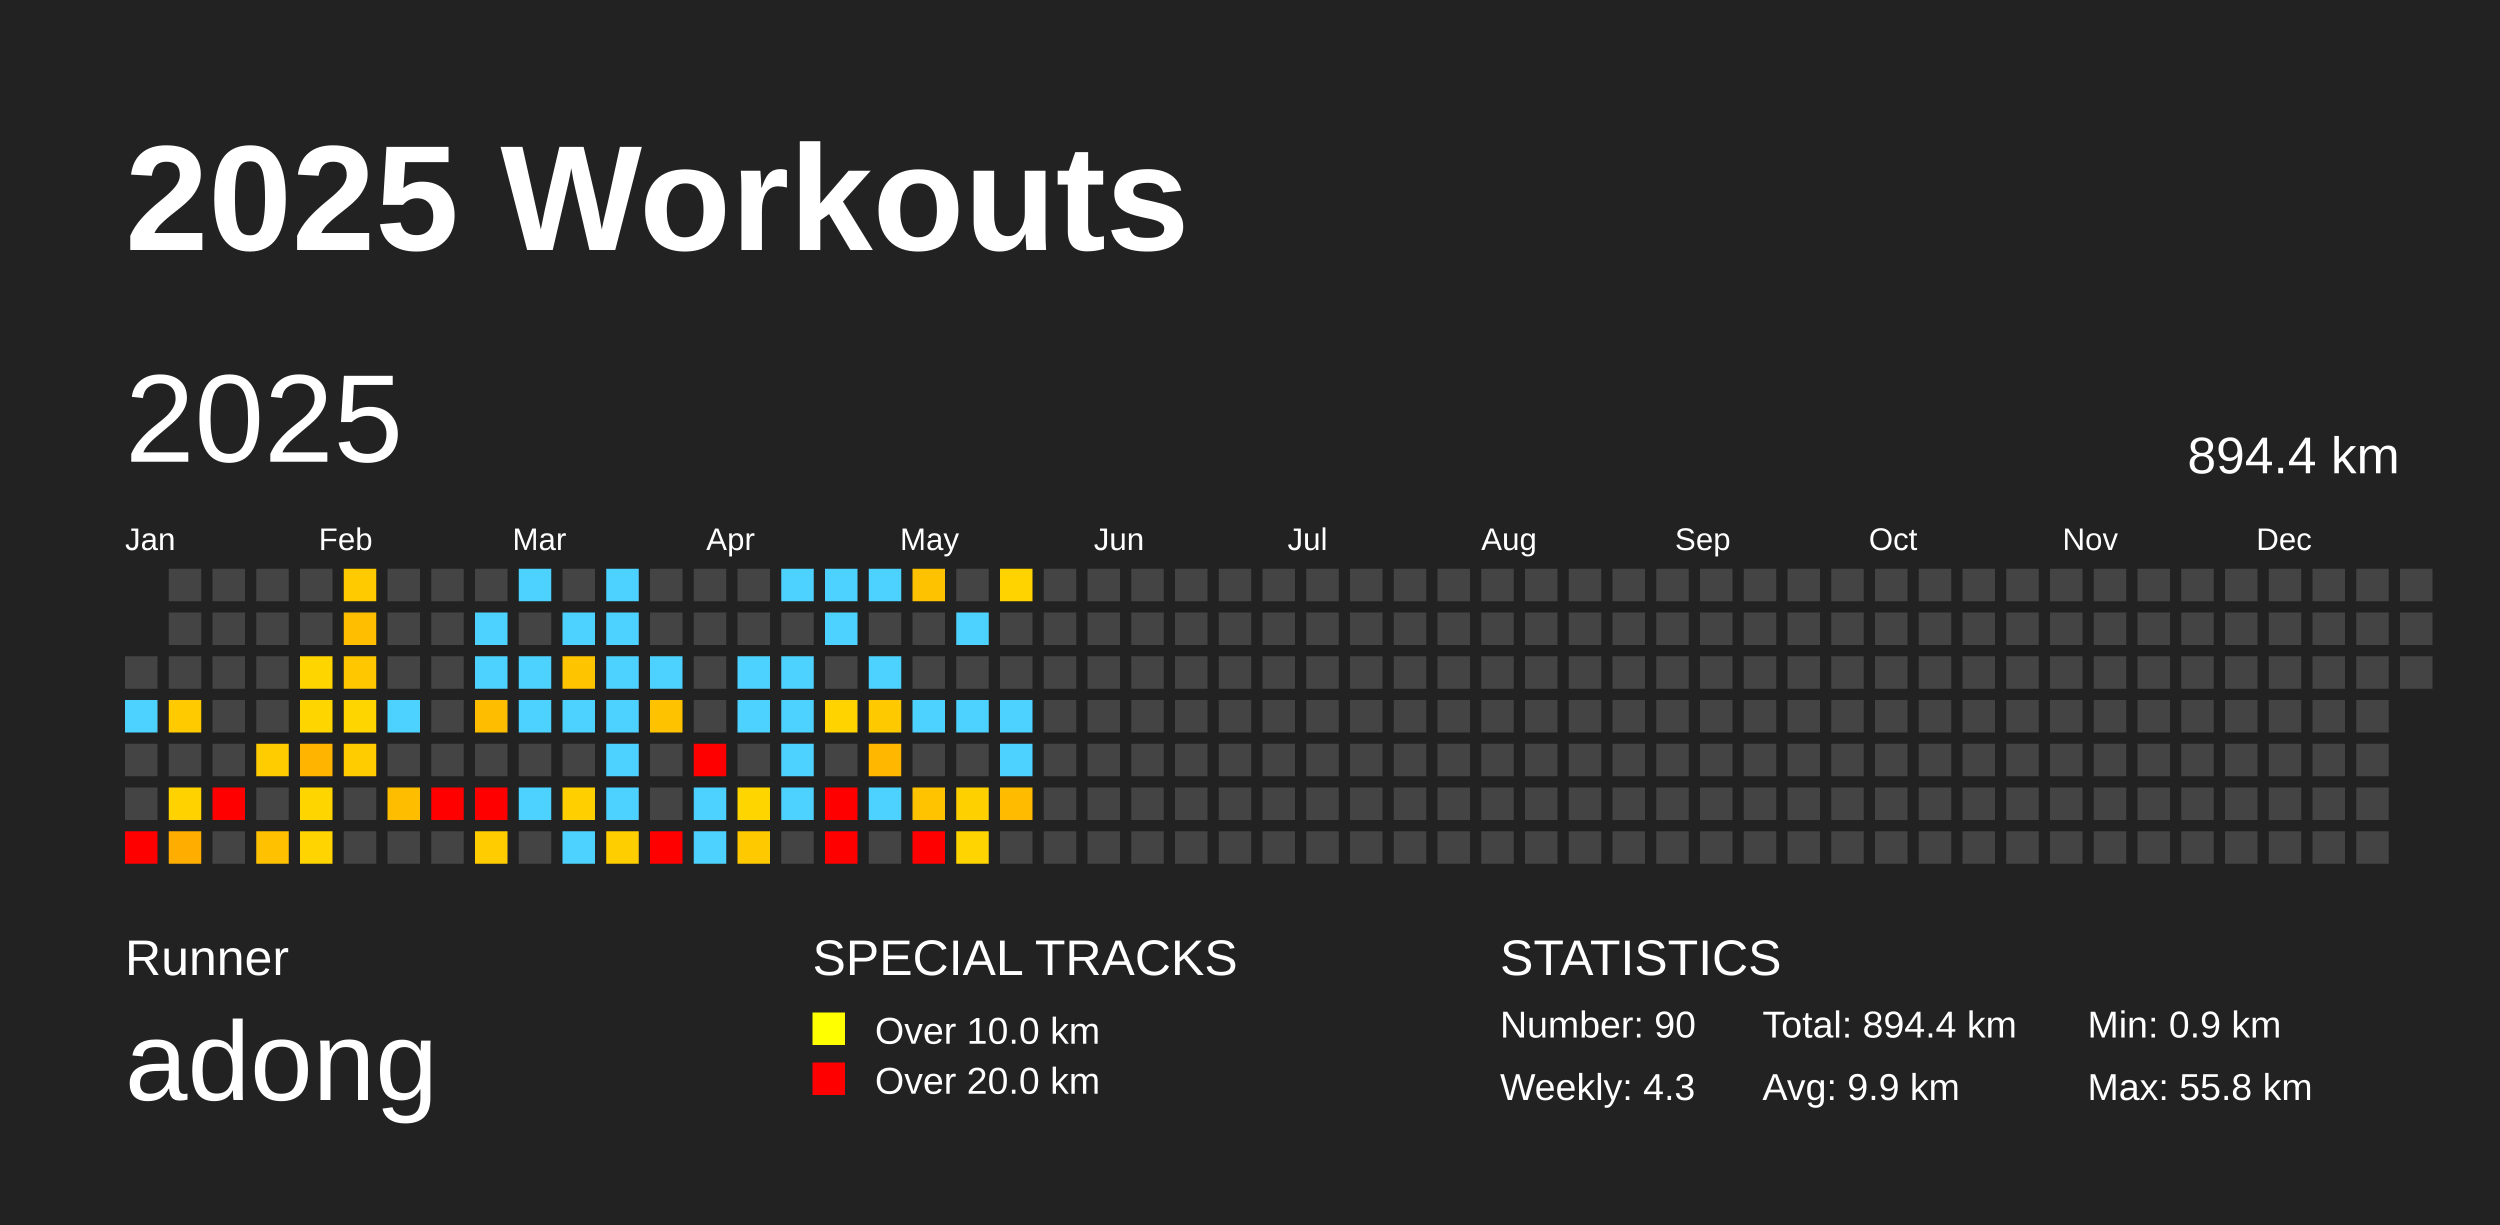
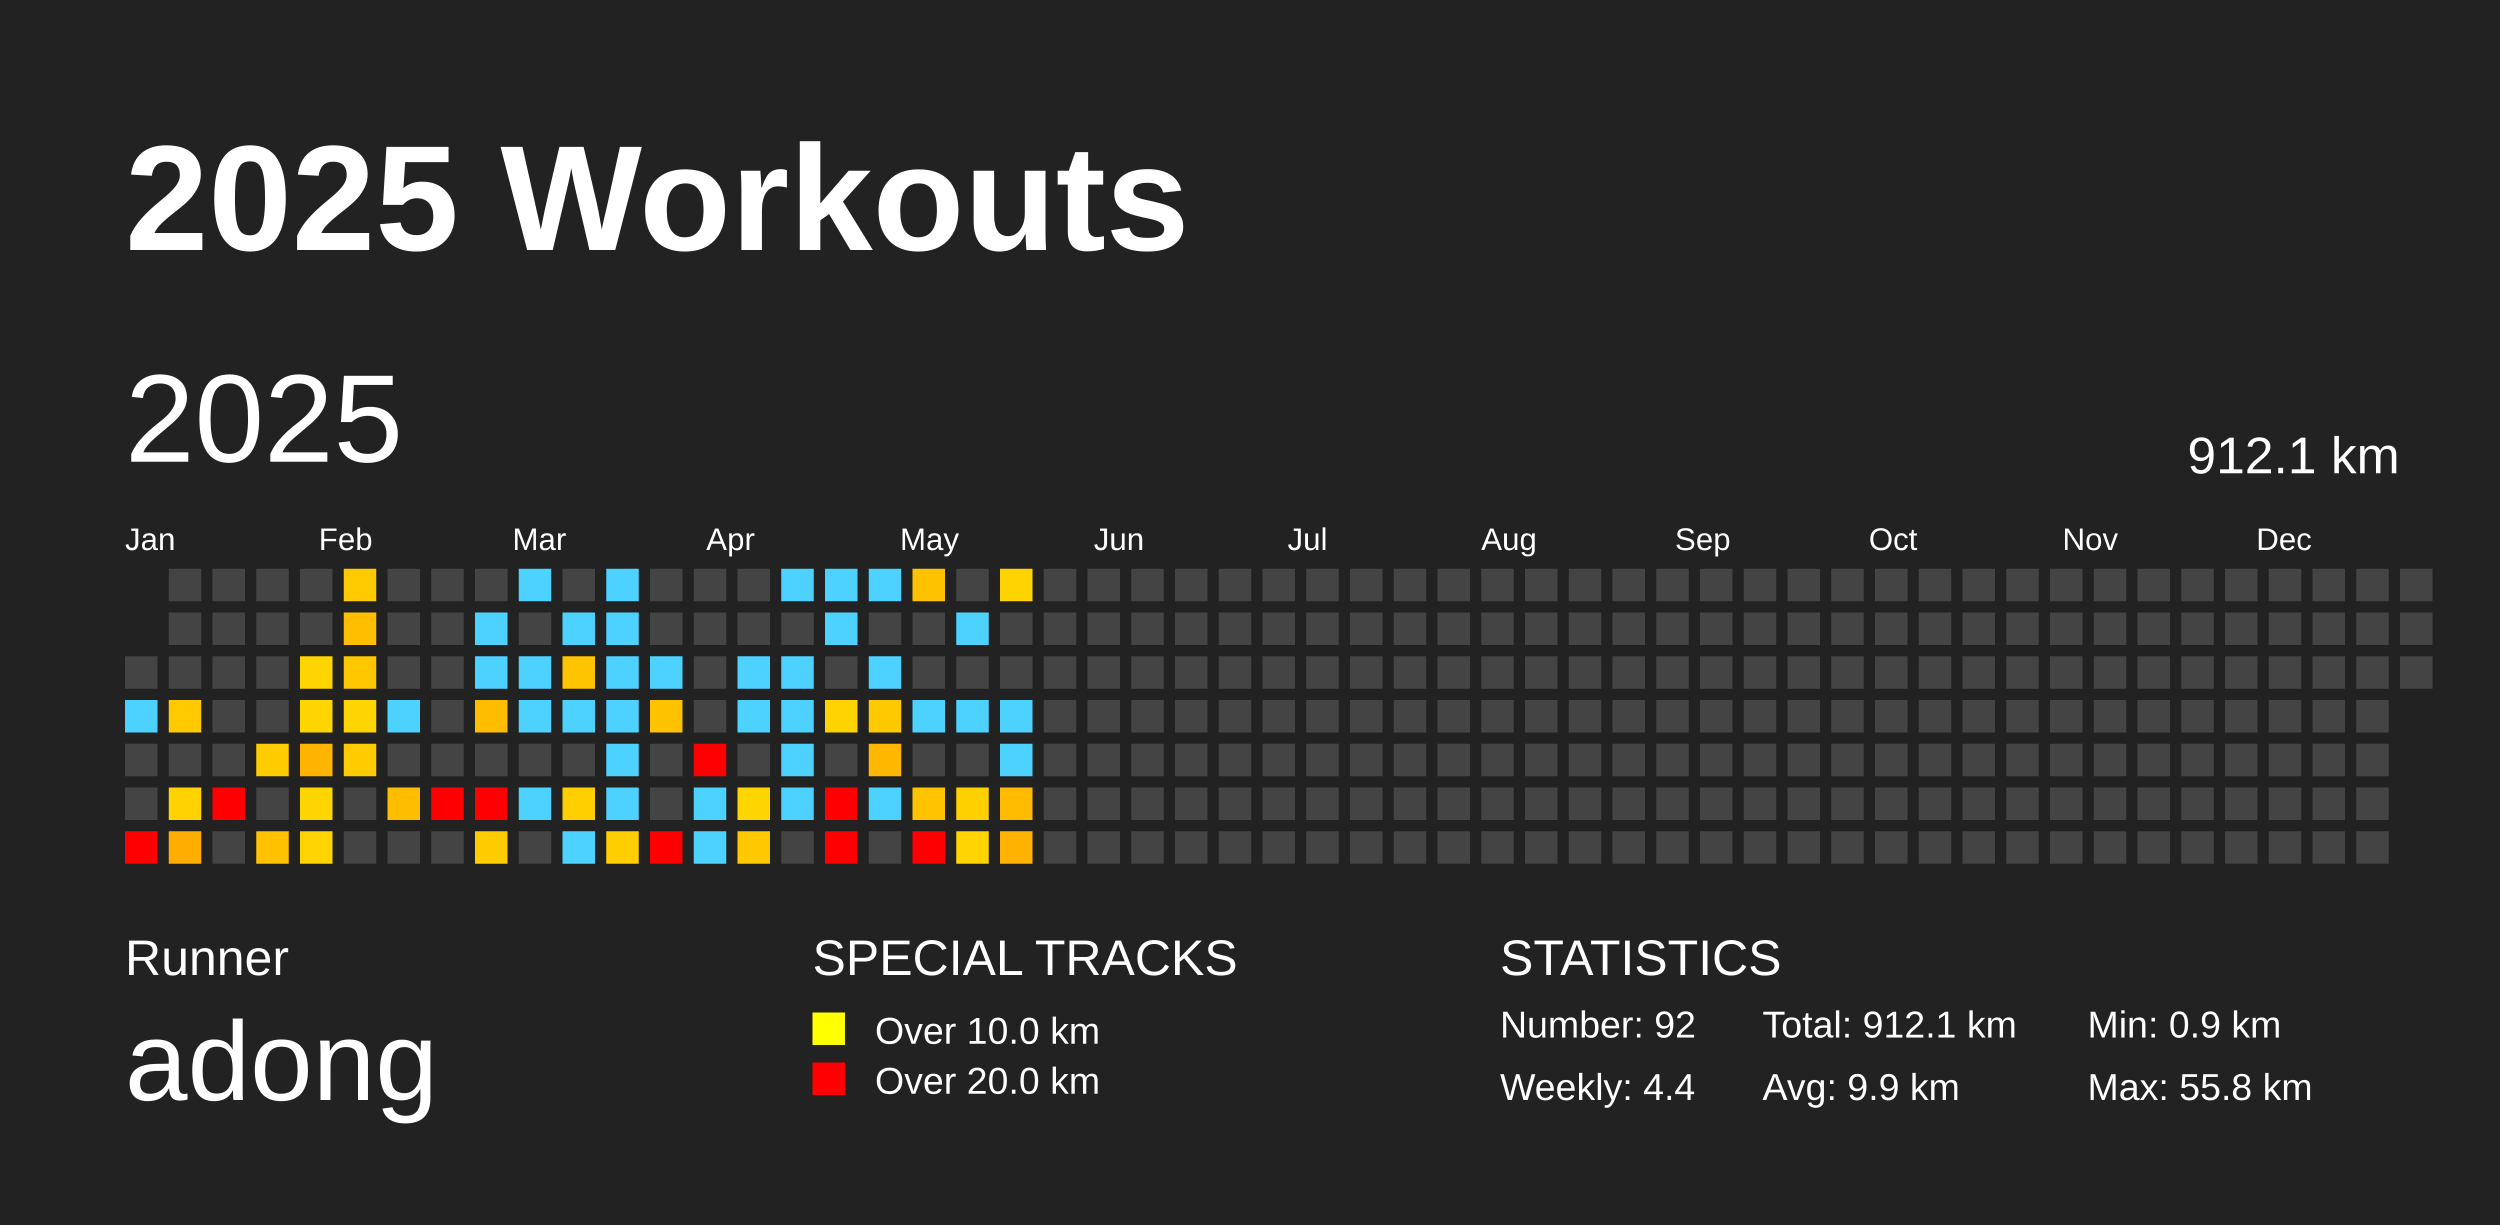
<svg xmlns="http://www.w3.org/2000/svg" baseProfile="full" height="98mm" version="1.1" viewBox="0,0,200,98" width="200mm">
  <defs />
  <rect fill="#222222" height="98" width="200" x="0" y="0" />
  <text fill="#FFFFFF" style="font-size:12px; font-family:Arial; font-weight:bold;" x="10" y="20">2025 Workouts</text>
  <text fill="#FFFFFF" style="font-size:4px; font-family:Arial" x="10" y="78">Runner</text>
  <text fill="#FFFFFF" style="font-size:9px; font-family:Arial" x="10" y="88">adong</text>
  <text fill="#FFFFFF" style="font-size:4px; font-family:Arial" x="65" y="78">SPECIAL TRACKS</text>
  <rect fill="yellow" height="2.6" width="2.6" x="65" y="81" />
  <text fill="#FFFFFF" style="font-size:3px; font-family:Arial" x="70" y="83.5">Over 10.0 km</text>
  <rect fill="red" height="2.6" width="2.6" x="65" y="85" />
  <text fill="#FFFFFF" style="font-size:3px; font-family:Arial" x="70" y="87.5">Over 20.0 km</text>
  <text fill="#FFFFFF" style="font-size:4px; font-family:Arial" x="120" y="78">STATISTICS</text>
-   <text fill="#FFFFFF" style="font-size:3px; font-family:Arial" x="120" y="83">Number: 90</text>
-   <text fill="#FFFFFF" style="font-size:3px; font-family:Arial" x="120" y="88">Weekly: 4.3</text>
-   <text fill="#FFFFFF" style="font-size:3px; font-family:Arial" x="141" y="83">Total: 894.4 km</text>
+   <text fill="#FFFFFF" style="font-size:3px; font-family:Arial" x="120" y="83">Number: 92</text>
+   <text fill="#FFFFFF" style="font-size:3px; font-family:Arial" x="120" y="88">Weekly: 4.4</text>
+   <text fill="#FFFFFF" style="font-size:3px; font-family:Arial" x="141" y="83">Total: 912.1 km</text>
  <text fill="#FFFFFF" style="font-size:3px; font-family:Arial" x="141" y="88">Avg: 9.9 km</text>
  <text fill="#FFFFFF" style="font-size:3px; font-family:Arial" x="167" y="83">Min: 0.9 km</text>
  <text fill="#FFFFFF" style="font-size:3px; font-family:Arial" x="167" y="88">Max: 55.8 km</text>
  <text dominant-baseline="hanging" fill="#FFFFFF" style="font-size:10.0px; font-family:Arial;" x="10" y="30">2025</text>
-   <text dominant-baseline="hanging" fill="#FFFFFF" style="font-size:4.125px; font-family:Arial;" x="175" y="35">894.4 km</text>
+   <text dominant-baseline="hanging" fill="#FFFFFF" style="font-size:4.125px; font-family:Arial;" x="175" y="35">912.1 km</text>
  <text fill="#FFFFFF" style="font-size:2.5px; font-family:Arial" x="10.0" y="44">Jan</text>
  <text fill="#FFFFFF" style="font-size:2.5px; font-family:Arial" x="25.5" y="44">Feb</text>
  <text fill="#FFFFFF" style="font-size:2.5px; font-family:Arial" x="41.0" y="44">Mar</text>
  <text fill="#FFFFFF" style="font-size:2.5px; font-family:Arial" x="56.5" y="44">Apr</text>
  <text fill="#FFFFFF" style="font-size:2.5px; font-family:Arial" x="72.0" y="44">May</text>
  <text fill="#FFFFFF" style="font-size:2.5px; font-family:Arial" x="87.5" y="44">Jun</text>
  <text fill="#FFFFFF" style="font-size:2.5px; font-family:Arial" x="103.0" y="44">Jul</text>
  <text fill="#FFFFFF" style="font-size:2.5px; font-family:Arial" x="118.5" y="44">Aug</text>
  <text fill="#FFFFFF" style="font-size:2.5px; font-family:Arial" x="134.0" y="44">Sep</text>
  <text fill="#FFFFFF" style="font-size:2.5px; font-family:Arial" x="149.5" y="44">Oct</text>
  <text fill="#FFFFFF" style="font-size:2.5px; font-family:Arial" x="165.0" y="44">Nov</text>
  <text fill="#FFFFFF" style="font-size:2.5px; font-family:Arial" x="180.5" y="44">Dec</text>
  <rect fill="#444444" height="2.6" width="2.6" x="10.0" y="52.5" />
  <rect fill="#4dd2ff" height="2.6" width="2.6" x="10.0" y="56.0" />
  <rect fill="#444444" height="2.6" width="2.6" x="10.0" y="59.5" />
  <rect fill="#444444" height="2.6" width="2.6" x="10.0" y="63.0" />
  <rect fill="red" height="2.6" width="2.6" x="10.0" y="66.5" />
  <rect fill="#444444" height="2.6" width="2.6" x="13.5" y="45.5" />
  <rect fill="#444444" height="2.6" width="2.6" x="13.5" y="49.0" />
  <rect fill="#444444" height="2.6" width="2.6" x="13.5" y="52.5" />
  <rect fill="#ffcb00" height="2.6" width="2.6" x="13.5" y="56.0" />
  <rect fill="#444444" height="2.6" width="2.6" x="13.5" y="59.5" />
  <rect fill="#ffd200" height="2.6" width="2.6" x="13.5" y="63.0" />
  <rect fill="#ffae00" height="2.6" width="2.6" x="13.5" y="66.5" />
  <rect fill="#444444" height="2.6" width="2.6" x="17.0" y="45.5" />
  <rect fill="#444444" height="2.6" width="2.6" x="17.0" y="49.0" />
  <rect fill="#444444" height="2.6" width="2.6" x="17.0" y="52.5" />
  <rect fill="#444444" height="2.6" width="2.6" x="17.0" y="56.0" />
  <rect fill="#444444" height="2.6" width="2.6" x="17.0" y="59.5" />
  <rect fill="red" height="2.6" width="2.6" x="17.0" y="63.0" />
  <rect fill="#444444" height="2.6" width="2.6" x="17.0" y="66.5" />
  <rect fill="#444444" height="2.6" width="2.6" x="20.5" y="45.5" />
  <rect fill="#444444" height="2.6" width="2.6" x="20.5" y="49.0" />
  <rect fill="#444444" height="2.6" width="2.6" x="20.5" y="52.5" />
  <rect fill="#444444" height="2.6" width="2.6" x="20.5" y="56.0" />
  <rect fill="#ffcc00" height="2.6" width="2.6" x="20.5" y="59.5" />
  <rect fill="#444444" height="2.6" width="2.6" x="20.5" y="63.0" />
  <rect fill="#ffc100" height="2.6" width="2.6" x="20.5" y="66.5" />
  <rect fill="#444444" height="2.6" width="2.6" x="24.0" y="45.5" />
  <rect fill="#444444" height="2.6" width="2.6" x="24.0" y="49.0" />
  <rect fill="#ffd500" height="2.6" width="2.6" x="24.0" y="52.5" />
  <rect fill="#ffd500" height="2.6" width="2.6" x="24.0" y="56.0" />
  <rect fill="#ffb400" height="2.6" width="2.6" x="24.0" y="59.5" />
  <rect fill="#ffd500" height="2.6" width="2.6" x="24.0" y="63.0" />
  <rect fill="#ffd400" height="2.6" width="2.6" x="24.0" y="66.5" />
  <rect fill="#ffcb00" height="2.6" width="2.6" x="27.5" y="45.5" />
  <rect fill="#ffbe00" height="2.6" width="2.6" x="27.5" y="49.0" />
  <rect fill="#ffc700" height="2.6" width="2.6" x="27.5" y="52.5" />
  <rect fill="#ffd500" height="2.6" width="2.6" x="27.5" y="56.0" />
  <rect fill="#ffcc00" height="2.6" width="2.6" x="27.5" y="59.5" />
  <rect fill="#444444" height="2.6" width="2.6" x="27.5" y="63.0" />
  <rect fill="#444444" height="2.6" width="2.6" x="27.5" y="66.5" />
  <rect fill="#444444" height="2.6" width="2.6" x="31.0" y="45.5" />
  <rect fill="#444444" height="2.6" width="2.6" x="31.0" y="49.0" />
  <rect fill="#444444" height="2.6" width="2.6" x="31.0" y="52.5" />
  <rect fill="#4dd2ff" height="2.6" width="2.6" x="31.0" y="56.0" />
  <rect fill="#444444" height="2.6" width="2.6" x="31.0" y="59.5" />
  <rect fill="#ffbd00" height="2.6" width="2.6" x="31.0" y="63.0" />
  <rect fill="#444444" height="2.6" width="2.6" x="31.0" y="66.5" />
  <rect fill="#444444" height="2.6" width="2.6" x="34.5" y="45.5" />
  <rect fill="#444444" height="2.6" width="2.6" x="34.5" y="49.0" />
  <rect fill="#444444" height="2.6" width="2.6" x="34.5" y="52.5" />
  <rect fill="#444444" height="2.6" width="2.6" x="34.5" y="56.0" />
  <rect fill="#444444" height="2.6" width="2.6" x="34.5" y="59.5" />
  <rect fill="red" height="2.6" width="2.6" x="34.5" y="63.0" />
  <rect fill="#444444" height="2.6" width="2.6" x="34.5" y="66.5" />
  <rect fill="#444444" height="2.6" width="2.6" x="38.0" y="45.5" />
  <rect fill="#4dd2ff" height="2.6" width="2.6" x="38.0" y="49.0" />
  <rect fill="#4dd2ff" height="2.6" width="2.6" x="38.0" y="52.5" />
  <rect fill="#ffbd00" height="2.6" width="2.6" x="38.0" y="56.0" />
  <rect fill="#444444" height="2.6" width="2.6" x="38.0" y="59.5" />
  <rect fill="red" height="2.6" width="2.6" x="38.0" y="63.0" />
  <rect fill="#ffcc00" height="2.6" width="2.6" x="38.0" y="66.5" />
  <rect fill="#4dd2ff" height="2.6" width="2.6" x="41.5" y="45.5" />
  <rect fill="#444444" height="2.6" width="2.6" x="41.5" y="49.0" />
  <rect fill="#4dd2ff" height="2.6" width="2.6" x="41.5" y="52.5" />
  <rect fill="#4dd2ff" height="2.6" width="2.6" x="41.5" y="56.0" />
  <rect fill="#444444" height="2.6" width="2.6" x="41.5" y="59.5" />
  <rect fill="#4dd2ff" height="2.6" width="2.6" x="41.5" y="63.0" />
  <rect fill="#444444" height="2.6" width="2.6" x="41.5" y="66.5" />
  <rect fill="#444444" height="2.6" width="2.6" x="45.0" y="45.5" />
  <rect fill="#4dd2ff" height="2.6" width="2.6" x="45.0" y="49.0" />
  <rect fill="#ffc400" height="2.6" width="2.6" x="45.0" y="52.5" />
  <rect fill="#4dd2ff" height="2.6" width="2.6" x="45.0" y="56.0" />
  <rect fill="#444444" height="2.6" width="2.6" x="45.0" y="59.5" />
  <rect fill="#ffcf00" height="2.6" width="2.6" x="45.0" y="63.0" />
  <rect fill="#4dd2ff" height="2.6" width="2.6" x="45.0" y="66.5" />
  <rect fill="#4dd2ff" height="2.6" width="2.6" x="48.5" y="45.5" />
  <rect fill="#4dd2ff" height="2.6" width="2.6" x="48.5" y="49.0" />
  <rect fill="#4dd2ff" height="2.6" width="2.6" x="48.5" y="52.5" />
  <rect fill="#4dd2ff" height="2.6" width="2.6" x="48.5" y="56.0" />
  <rect fill="#4dd2ff" height="2.6" width="2.6" x="48.5" y="59.5" />
  <rect fill="#4dd2ff" height="2.6" width="2.6" x="48.5" y="63.0" />
  <rect fill="#ffce00" height="2.6" width="2.6" x="48.5" y="66.5" />
  <rect fill="#444444" height="2.6" width="2.6" x="52.0" y="45.5" />
  <rect fill="#444444" height="2.6" width="2.6" x="52.0" y="49.0" />
  <rect fill="#4dd2ff" height="2.6" width="2.6" x="52.0" y="52.5" />
  <rect fill="#ffc200" height="2.6" width="2.6" x="52.0" y="56.0" />
  <rect fill="#444444" height="2.6" width="2.6" x="52.0" y="59.5" />
  <rect fill="#444444" height="2.6" width="2.6" x="52.0" y="63.0" />
  <rect fill="red" height="2.6" width="2.6" x="52.0" y="66.5" />
  <rect fill="#444444" height="2.6" width="2.6" x="55.5" y="45.5" />
  <rect fill="#444444" height="2.6" width="2.6" x="55.5" y="49.0" />
  <rect fill="#444444" height="2.6" width="2.6" x="55.5" y="52.5" />
  <rect fill="#444444" height="2.6" width="2.6" x="55.5" y="56.0" />
  <rect fill="red" height="2.6" width="2.6" x="55.5" y="59.5" />
  <rect fill="#4dd2ff" height="2.6" width="2.6" x="55.5" y="63.0" />
  <rect fill="#4dd2ff" height="2.6" width="2.6" x="55.5" y="66.5" />
  <rect fill="#444444" height="2.6" width="2.6" x="59.0" y="45.5" />
  <rect fill="#444444" height="2.6" width="2.6" x="59.0" y="49.0" />
  <rect fill="#4dd2ff" height="2.6" width="2.6" x="59.0" y="52.5" />
  <rect fill="#4dd2ff" height="2.6" width="2.6" x="59.0" y="56.0" />
  <rect fill="#444444" height="2.6" width="2.6" x="59.0" y="59.5" />
  <rect fill="#ffd500" height="2.6" width="2.6" x="59.0" y="63.0" />
  <rect fill="#ffc900" height="2.6" width="2.6" x="59.0" y="66.5" />
  <rect fill="#4dd2ff" height="2.6" width="2.6" x="62.5" y="45.5" />
  <rect fill="#444444" height="2.6" width="2.6" x="62.5" y="49.0" />
  <rect fill="#4dd2ff" height="2.6" width="2.6" x="62.5" y="52.5" />
  <rect fill="#4dd2ff" height="2.6" width="2.6" x="62.5" y="56.0" />
  <rect fill="#4dd2ff" height="2.6" width="2.6" x="62.5" y="59.5" />
  <rect fill="#4dd2ff" height="2.6" width="2.6" x="62.5" y="63.0" />
  <rect fill="#444444" height="2.6" width="2.6" x="62.5" y="66.5" />
  <rect fill="#4dd2ff" height="2.6" width="2.6" x="66.0" y="45.5" />
  <rect fill="#4dd2ff" height="2.6" width="2.6" x="66.0" y="49.0" />
  <rect fill="#444444" height="2.6" width="2.6" x="66.0" y="52.5" />
  <rect fill="#ffd300" height="2.6" width="2.6" x="66.0" y="56.0" />
  <rect fill="#444444" height="2.6" width="2.6" x="66.0" y="59.5" />
  <rect fill="red" height="2.6" width="2.6" x="66.0" y="63.0" />
  <rect fill="red" height="2.6" width="2.6" x="66.0" y="66.5" />
  <rect fill="#4dd2ff" height="2.6" width="2.6" x="69.5" y="45.5" />
  <rect fill="#444444" height="2.6" width="2.6" x="69.5" y="49.0" />
  <rect fill="#4dd2ff" height="2.6" width="2.6" x="69.5" y="52.5" />
  <rect fill="#ffc900" height="2.6" width="2.6" x="69.5" y="56.0" />
  <rect fill="#ffb700" height="2.6" width="2.6" x="69.5" y="59.5" />
  <rect fill="#4dd2ff" height="2.6" width="2.6" x="69.5" y="63.0" />
  <rect fill="#444444" height="2.6" width="2.6" x="69.5" y="66.5" />
  <rect fill="#ffc200" height="2.6" width="2.6" x="73.0" y="45.5" />
  <rect fill="#444444" height="2.6" width="2.6" x="73.0" y="49.0" />
  <rect fill="#444444" height="2.6" width="2.6" x="73.0" y="52.5" />
  <rect fill="#4dd2ff" height="2.6" width="2.6" x="73.0" y="56.0" />
  <rect fill="#444444" height="2.6" width="2.6" x="73.0" y="59.5" />
  <rect fill="#ffc300" height="2.6" width="2.6" x="73.0" y="63.0" />
  <rect fill="red" height="2.6" width="2.6" x="73.0" y="66.5" />
  <rect fill="#444444" height="2.6" width="2.6" x="76.5" y="45.5" />
  <rect fill="#4dd2ff" height="2.6" width="2.6" x="76.5" y="49.0" />
  <rect fill="#444444" height="2.6" width="2.6" x="76.5" y="52.5" />
  <rect fill="#4dd2ff" height="2.6" width="2.6" x="76.5" y="56.0" />
  <rect fill="#444444" height="2.6" width="2.6" x="76.5" y="59.5" />
  <rect fill="#ffd000" height="2.6" width="2.6" x="76.5" y="63.0" />
  <rect fill="#ffd400" height="2.6" width="2.6" x="76.5" y="66.5" />
  <rect fill="#ffd300" height="2.6" width="2.6" x="80.0" y="45.5" />
  <rect fill="#444444" height="2.6" width="2.6" x="80.0" y="49.0" />
  <rect fill="#444444" height="2.6" width="2.6" x="80.0" y="52.5" />
  <rect fill="#4dd2ff" height="2.6" width="2.6" x="80.0" y="56.0" />
  <rect fill="#4dd2ff" height="2.6" width="2.6" x="80.0" y="59.5" />
  <rect fill="#ffbb00" height="2.6" width="2.6" x="80.0" y="63.0" />
-   <rect fill="#444444" height="2.6" width="2.6" x="80.0" y="66.5" />
+   <rect fill="#ffb200" height="2.6" width="2.6" x="80.0" y="66.5" />
  <rect fill="#444444" height="2.6" width="2.6" x="83.5" y="45.5" />
  <rect fill="#444444" height="2.6" width="2.6" x="83.5" y="49.0" />
  <rect fill="#444444" height="2.6" width="2.6" x="83.5" y="52.5" />
  <rect fill="#444444" height="2.6" width="2.6" x="83.5" y="56.0" />
  <rect fill="#444444" height="2.6" width="2.6" x="83.5" y="59.5" />
  <rect fill="#444444" height="2.6" width="2.6" x="83.5" y="63.0" />
  <rect fill="#444444" height="2.6" width="2.6" x="83.5" y="66.5" />
  <rect fill="#444444" height="2.6" width="2.6" x="87.0" y="45.5" />
  <rect fill="#444444" height="2.6" width="2.6" x="87.0" y="49.0" />
  <rect fill="#444444" height="2.6" width="2.6" x="87.0" y="52.5" />
  <rect fill="#444444" height="2.6" width="2.6" x="87.0" y="56.0" />
  <rect fill="#444444" height="2.6" width="2.6" x="87.0" y="59.5" />
  <rect fill="#444444" height="2.6" width="2.6" x="87.0" y="63.0" />
  <rect fill="#444444" height="2.6" width="2.6" x="87.0" y="66.5" />
  <rect fill="#444444" height="2.6" width="2.6" x="90.5" y="45.5" />
  <rect fill="#444444" height="2.6" width="2.6" x="90.5" y="49.0" />
  <rect fill="#444444" height="2.6" width="2.6" x="90.5" y="52.5" />
  <rect fill="#444444" height="2.6" width="2.6" x="90.5" y="56.0" />
  <rect fill="#444444" height="2.6" width="2.6" x="90.5" y="59.5" />
  <rect fill="#444444" height="2.6" width="2.6" x="90.5" y="63.0" />
  <rect fill="#444444" height="2.6" width="2.6" x="90.5" y="66.5" />
  <rect fill="#444444" height="2.6" width="2.6" x="94.0" y="45.5" />
  <rect fill="#444444" height="2.6" width="2.6" x="94.0" y="49.0" />
  <rect fill="#444444" height="2.6" width="2.6" x="94.0" y="52.5" />
  <rect fill="#444444" height="2.6" width="2.6" x="94.0" y="56.0" />
  <rect fill="#444444" height="2.6" width="2.6" x="94.0" y="59.5" />
  <rect fill="#444444" height="2.6" width="2.6" x="94.0" y="63.0" />
  <rect fill="#444444" height="2.6" width="2.6" x="94.0" y="66.5" />
  <rect fill="#444444" height="2.6" width="2.6" x="97.5" y="45.5" />
  <rect fill="#444444" height="2.6" width="2.6" x="97.5" y="49.0" />
  <rect fill="#444444" height="2.6" width="2.6" x="97.5" y="52.5" />
  <rect fill="#444444" height="2.6" width="2.6" x="97.5" y="56.0" />
  <rect fill="#444444" height="2.6" width="2.6" x="97.5" y="59.5" />
  <rect fill="#444444" height="2.6" width="2.6" x="97.5" y="63.0" />
  <rect fill="#444444" height="2.6" width="2.6" x="97.5" y="66.5" />
  <rect fill="#444444" height="2.6" width="2.6" x="101.0" y="45.5" />
  <rect fill="#444444" height="2.6" width="2.6" x="101.0" y="49.0" />
  <rect fill="#444444" height="2.6" width="2.6" x="101.0" y="52.5" />
  <rect fill="#444444" height="2.6" width="2.6" x="101.0" y="56.0" />
  <rect fill="#444444" height="2.6" width="2.6" x="101.0" y="59.5" />
  <rect fill="#444444" height="2.6" width="2.6" x="101.0" y="63.0" />
  <rect fill="#444444" height="2.6" width="2.6" x="101.0" y="66.5" />
  <rect fill="#444444" height="2.6" width="2.6" x="104.5" y="45.5" />
  <rect fill="#444444" height="2.6" width="2.6" x="104.5" y="49.0" />
  <rect fill="#444444" height="2.6" width="2.6" x="104.5" y="52.5" />
  <rect fill="#444444" height="2.6" width="2.6" x="104.5" y="56.0" />
  <rect fill="#444444" height="2.6" width="2.6" x="104.5" y="59.5" />
  <rect fill="#444444" height="2.6" width="2.6" x="104.5" y="63.0" />
  <rect fill="#444444" height="2.6" width="2.6" x="104.5" y="66.5" />
  <rect fill="#444444" height="2.6" width="2.6" x="108.0" y="45.5" />
  <rect fill="#444444" height="2.6" width="2.6" x="108.0" y="49.0" />
  <rect fill="#444444" height="2.6" width="2.6" x="108.0" y="52.5" />
  <rect fill="#444444" height="2.6" width="2.6" x="108.0" y="56.0" />
  <rect fill="#444444" height="2.6" width="2.6" x="108.0" y="59.5" />
  <rect fill="#444444" height="2.6" width="2.6" x="108.0" y="63.0" />
  <rect fill="#444444" height="2.6" width="2.6" x="108.0" y="66.5" />
  <rect fill="#444444" height="2.6" width="2.6" x="111.5" y="45.5" />
  <rect fill="#444444" height="2.6" width="2.6" x="111.5" y="49.0" />
  <rect fill="#444444" height="2.6" width="2.6" x="111.5" y="52.5" />
  <rect fill="#444444" height="2.6" width="2.6" x="111.5" y="56.0" />
  <rect fill="#444444" height="2.6" width="2.6" x="111.5" y="59.5" />
  <rect fill="#444444" height="2.6" width="2.6" x="111.5" y="63.0" />
  <rect fill="#444444" height="2.6" width="2.6" x="111.5" y="66.5" />
  <rect fill="#444444" height="2.6" width="2.6" x="115.0" y="45.5" />
  <rect fill="#444444" height="2.6" width="2.6" x="115.0" y="49.0" />
  <rect fill="#444444" height="2.6" width="2.6" x="115.0" y="52.5" />
  <rect fill="#444444" height="2.6" width="2.6" x="115.0" y="56.0" />
  <rect fill="#444444" height="2.6" width="2.6" x="115.0" y="59.5" />
  <rect fill="#444444" height="2.6" width="2.6" x="115.0" y="63.0" />
  <rect fill="#444444" height="2.6" width="2.6" x="115.0" y="66.5" />
  <rect fill="#444444" height="2.6" width="2.6" x="118.5" y="45.5" />
  <rect fill="#444444" height="2.6" width="2.6" x="118.5" y="49.0" />
  <rect fill="#444444" height="2.6" width="2.6" x="118.5" y="52.5" />
  <rect fill="#444444" height="2.6" width="2.6" x="118.5" y="56.0" />
  <rect fill="#444444" height="2.6" width="2.6" x="118.5" y="59.5" />
  <rect fill="#444444" height="2.6" width="2.6" x="118.5" y="63.0" />
  <rect fill="#444444" height="2.6" width="2.6" x="118.5" y="66.5" />
  <rect fill="#444444" height="2.6" width="2.6" x="122.0" y="45.5" />
  <rect fill="#444444" height="2.6" width="2.6" x="122.0" y="49.0" />
  <rect fill="#444444" height="2.6" width="2.6" x="122.0" y="52.5" />
  <rect fill="#444444" height="2.6" width="2.6" x="122.0" y="56.0" />
  <rect fill="#444444" height="2.6" width="2.6" x="122.0" y="59.5" />
  <rect fill="#444444" height="2.6" width="2.6" x="122.0" y="63.0" />
  <rect fill="#444444" height="2.6" width="2.6" x="122.0" y="66.5" />
  <rect fill="#444444" height="2.6" width="2.6" x="125.5" y="45.5" />
  <rect fill="#444444" height="2.6" width="2.6" x="125.5" y="49.0" />
  <rect fill="#444444" height="2.6" width="2.6" x="125.5" y="52.5" />
  <rect fill="#444444" height="2.6" width="2.6" x="125.5" y="56.0" />
  <rect fill="#444444" height="2.6" width="2.6" x="125.5" y="59.5" />
  <rect fill="#444444" height="2.6" width="2.6" x="125.5" y="63.0" />
  <rect fill="#444444" height="2.6" width="2.6" x="125.5" y="66.5" />
  <rect fill="#444444" height="2.6" width="2.6" x="129.0" y="45.5" />
  <rect fill="#444444" height="2.6" width="2.6" x="129.0" y="49.0" />
  <rect fill="#444444" height="2.6" width="2.6" x="129.0" y="52.5" />
  <rect fill="#444444" height="2.6" width="2.6" x="129.0" y="56.0" />
  <rect fill="#444444" height="2.6" width="2.6" x="129.0" y="59.5" />
  <rect fill="#444444" height="2.6" width="2.6" x="129.0" y="63.0" />
  <rect fill="#444444" height="2.6" width="2.6" x="129.0" y="66.5" />
  <rect fill="#444444" height="2.6" width="2.6" x="132.5" y="45.5" />
  <rect fill="#444444" height="2.6" width="2.6" x="132.5" y="49.0" />
  <rect fill="#444444" height="2.6" width="2.6" x="132.5" y="52.5" />
  <rect fill="#444444" height="2.6" width="2.6" x="132.5" y="56.0" />
  <rect fill="#444444" height="2.6" width="2.6" x="132.5" y="59.5" />
  <rect fill="#444444" height="2.6" width="2.6" x="132.5" y="63.0" />
  <rect fill="#444444" height="2.6" width="2.6" x="132.5" y="66.5" />
  <rect fill="#444444" height="2.6" width="2.6" x="136.0" y="45.5" />
  <rect fill="#444444" height="2.6" width="2.6" x="136.0" y="49.0" />
  <rect fill="#444444" height="2.6" width="2.6" x="136.0" y="52.5" />
  <rect fill="#444444" height="2.6" width="2.6" x="136.0" y="56.0" />
  <rect fill="#444444" height="2.6" width="2.6" x="136.0" y="59.5" />
  <rect fill="#444444" height="2.6" width="2.6" x="136.0" y="63.0" />
  <rect fill="#444444" height="2.6" width="2.6" x="136.0" y="66.5" />
  <rect fill="#444444" height="2.6" width="2.6" x="139.5" y="45.5" />
  <rect fill="#444444" height="2.6" width="2.6" x="139.5" y="49.0" />
  <rect fill="#444444" height="2.6" width="2.6" x="139.5" y="52.5" />
  <rect fill="#444444" height="2.6" width="2.6" x="139.5" y="56.0" />
  <rect fill="#444444" height="2.6" width="2.6" x="139.5" y="59.5" />
  <rect fill="#444444" height="2.6" width="2.6" x="139.5" y="63.0" />
  <rect fill="#444444" height="2.6" width="2.6" x="139.5" y="66.5" />
  <rect fill="#444444" height="2.6" width="2.6" x="143.0" y="45.5" />
  <rect fill="#444444" height="2.6" width="2.6" x="143.0" y="49.0" />
  <rect fill="#444444" height="2.6" width="2.6" x="143.0" y="52.5" />
  <rect fill="#444444" height="2.6" width="2.6" x="143.0" y="56.0" />
  <rect fill="#444444" height="2.6" width="2.6" x="143.0" y="59.5" />
  <rect fill="#444444" height="2.6" width="2.6" x="143.0" y="63.0" />
  <rect fill="#444444" height="2.6" width="2.6" x="143.0" y="66.5" />
  <rect fill="#444444" height="2.6" width="2.6" x="146.5" y="45.5" />
  <rect fill="#444444" height="2.6" width="2.6" x="146.5" y="49.0" />
  <rect fill="#444444" height="2.6" width="2.6" x="146.5" y="52.5" />
  <rect fill="#444444" height="2.6" width="2.6" x="146.5" y="56.0" />
  <rect fill="#444444" height="2.6" width="2.6" x="146.5" y="59.5" />
  <rect fill="#444444" height="2.6" width="2.6" x="146.5" y="63.0" />
  <rect fill="#444444" height="2.6" width="2.6" x="146.5" y="66.5" />
  <rect fill="#444444" height="2.6" width="2.6" x="150.0" y="45.5" />
  <rect fill="#444444" height="2.6" width="2.6" x="150.0" y="49.0" />
  <rect fill="#444444" height="2.6" width="2.6" x="150.0" y="52.5" />
  <rect fill="#444444" height="2.6" width="2.6" x="150.0" y="56.0" />
  <rect fill="#444444" height="2.6" width="2.6" x="150.0" y="59.5" />
  <rect fill="#444444" height="2.6" width="2.6" x="150.0" y="63.0" />
  <rect fill="#444444" height="2.6" width="2.6" x="150.0" y="66.5" />
  <rect fill="#444444" height="2.6" width="2.6" x="153.5" y="45.5" />
  <rect fill="#444444" height="2.6" width="2.6" x="153.5" y="49.0" />
  <rect fill="#444444" height="2.6" width="2.6" x="153.5" y="52.5" />
  <rect fill="#444444" height="2.6" width="2.6" x="153.5" y="56.0" />
  <rect fill="#444444" height="2.6" width="2.6" x="153.5" y="59.5" />
  <rect fill="#444444" height="2.6" width="2.6" x="153.5" y="63.0" />
  <rect fill="#444444" height="2.6" width="2.6" x="153.5" y="66.5" />
  <rect fill="#444444" height="2.6" width="2.6" x="157.0" y="45.5" />
  <rect fill="#444444" height="2.6" width="2.6" x="157.0" y="49.0" />
  <rect fill="#444444" height="2.6" width="2.6" x="157.0" y="52.5" />
  <rect fill="#444444" height="2.6" width="2.6" x="157.0" y="56.0" />
  <rect fill="#444444" height="2.6" width="2.6" x="157.0" y="59.5" />
  <rect fill="#444444" height="2.6" width="2.6" x="157.0" y="63.0" />
  <rect fill="#444444" height="2.6" width="2.6" x="157.0" y="66.5" />
  <rect fill="#444444" height="2.6" width="2.6" x="160.5" y="45.5" />
  <rect fill="#444444" height="2.6" width="2.6" x="160.5" y="49.0" />
  <rect fill="#444444" height="2.6" width="2.6" x="160.5" y="52.5" />
  <rect fill="#444444" height="2.6" width="2.6" x="160.5" y="56.0" />
  <rect fill="#444444" height="2.6" width="2.6" x="160.5" y="59.5" />
  <rect fill="#444444" height="2.6" width="2.6" x="160.5" y="63.0" />
  <rect fill="#444444" height="2.6" width="2.6" x="160.5" y="66.5" />
  <rect fill="#444444" height="2.6" width="2.6" x="164.0" y="45.5" />
  <rect fill="#444444" height="2.6" width="2.6" x="164.0" y="49.0" />
  <rect fill="#444444" height="2.6" width="2.6" x="164.0" y="52.5" />
  <rect fill="#444444" height="2.6" width="2.6" x="164.0" y="56.0" />
  <rect fill="#444444" height="2.6" width="2.6" x="164.0" y="59.5" />
  <rect fill="#444444" height="2.6" width="2.6" x="164.0" y="63.0" />
  <rect fill="#444444" height="2.6" width="2.6" x="164.0" y="66.5" />
  <rect fill="#444444" height="2.6" width="2.6" x="167.5" y="45.5" />
  <rect fill="#444444" height="2.6" width="2.6" x="167.5" y="49.0" />
  <rect fill="#444444" height="2.6" width="2.6" x="167.5" y="52.5" />
  <rect fill="#444444" height="2.6" width="2.6" x="167.5" y="56.0" />
  <rect fill="#444444" height="2.6" width="2.6" x="167.5" y="59.5" />
  <rect fill="#444444" height="2.6" width="2.6" x="167.5" y="63.0" />
  <rect fill="#444444" height="2.6" width="2.6" x="167.5" y="66.5" />
  <rect fill="#444444" height="2.6" width="2.6" x="171.0" y="45.5" />
  <rect fill="#444444" height="2.6" width="2.6" x="171.0" y="49.0" />
  <rect fill="#444444" height="2.6" width="2.6" x="171.0" y="52.5" />
  <rect fill="#444444" height="2.6" width="2.6" x="171.0" y="56.0" />
  <rect fill="#444444" height="2.6" width="2.6" x="171.0" y="59.5" />
  <rect fill="#444444" height="2.6" width="2.6" x="171.0" y="63.0" />
  <rect fill="#444444" height="2.6" width="2.6" x="171.0" y="66.5" />
  <rect fill="#444444" height="2.6" width="2.6" x="174.5" y="45.5" />
  <rect fill="#444444" height="2.6" width="2.6" x="174.5" y="49.0" />
  <rect fill="#444444" height="2.6" width="2.6" x="174.5" y="52.5" />
  <rect fill="#444444" height="2.6" width="2.6" x="174.5" y="56.0" />
  <rect fill="#444444" height="2.6" width="2.6" x="174.5" y="59.5" />
  <rect fill="#444444" height="2.6" width="2.6" x="174.5" y="63.0" />
  <rect fill="#444444" height="2.6" width="2.6" x="174.5" y="66.5" />
  <rect fill="#444444" height="2.6" width="2.6" x="178.0" y="45.5" />
  <rect fill="#444444" height="2.6" width="2.6" x="178.0" y="49.0" />
  <rect fill="#444444" height="2.6" width="2.6" x="178.0" y="52.5" />
  <rect fill="#444444" height="2.6" width="2.6" x="178.0" y="56.0" />
  <rect fill="#444444" height="2.6" width="2.6" x="178.0" y="59.5" />
  <rect fill="#444444" height="2.6" width="2.6" x="178.0" y="63.0" />
  <rect fill="#444444" height="2.6" width="2.6" x="178.0" y="66.5" />
  <rect fill="#444444" height="2.6" width="2.6" x="181.5" y="45.5" />
  <rect fill="#444444" height="2.6" width="2.6" x="181.5" y="49.0" />
  <rect fill="#444444" height="2.6" width="2.6" x="181.5" y="52.5" />
  <rect fill="#444444" height="2.6" width="2.6" x="181.5" y="56.0" />
  <rect fill="#444444" height="2.6" width="2.6" x="181.5" y="59.5" />
  <rect fill="#444444" height="2.6" width="2.6" x="181.5" y="63.0" />
  <rect fill="#444444" height="2.6" width="2.6" x="181.5" y="66.5" />
  <rect fill="#444444" height="2.6" width="2.6" x="185.0" y="45.5" />
  <rect fill="#444444" height="2.6" width="2.6" x="185.0" y="49.0" />
  <rect fill="#444444" height="2.6" width="2.6" x="185.0" y="52.5" />
  <rect fill="#444444" height="2.6" width="2.6" x="185.0" y="56.0" />
  <rect fill="#444444" height="2.6" width="2.6" x="185.0" y="59.5" />
  <rect fill="#444444" height="2.6" width="2.6" x="185.0" y="63.0" />
  <rect fill="#444444" height="2.6" width="2.6" x="185.0" y="66.5" />
  <rect fill="#444444" height="2.6" width="2.6" x="188.5" y="45.5" />
  <rect fill="#444444" height="2.6" width="2.6" x="188.5" y="49.0" />
  <rect fill="#444444" height="2.6" width="2.6" x="188.5" y="52.5" />
  <rect fill="#444444" height="2.6" width="2.6" x="188.5" y="56.0" />
  <rect fill="#444444" height="2.6" width="2.6" x="188.5" y="59.5" />
  <rect fill="#444444" height="2.6" width="2.6" x="188.5" y="63.0" />
  <rect fill="#444444" height="2.6" width="2.6" x="188.5" y="66.5" />
  <rect fill="#444444" height="2.6" width="2.6" x="192.0" y="45.5" />
  <rect fill="#444444" height="2.6" width="2.6" x="192.0" y="49.0" />
  <rect fill="#444444" height="2.6" width="2.6" x="192.0" y="52.5" />
</svg>
